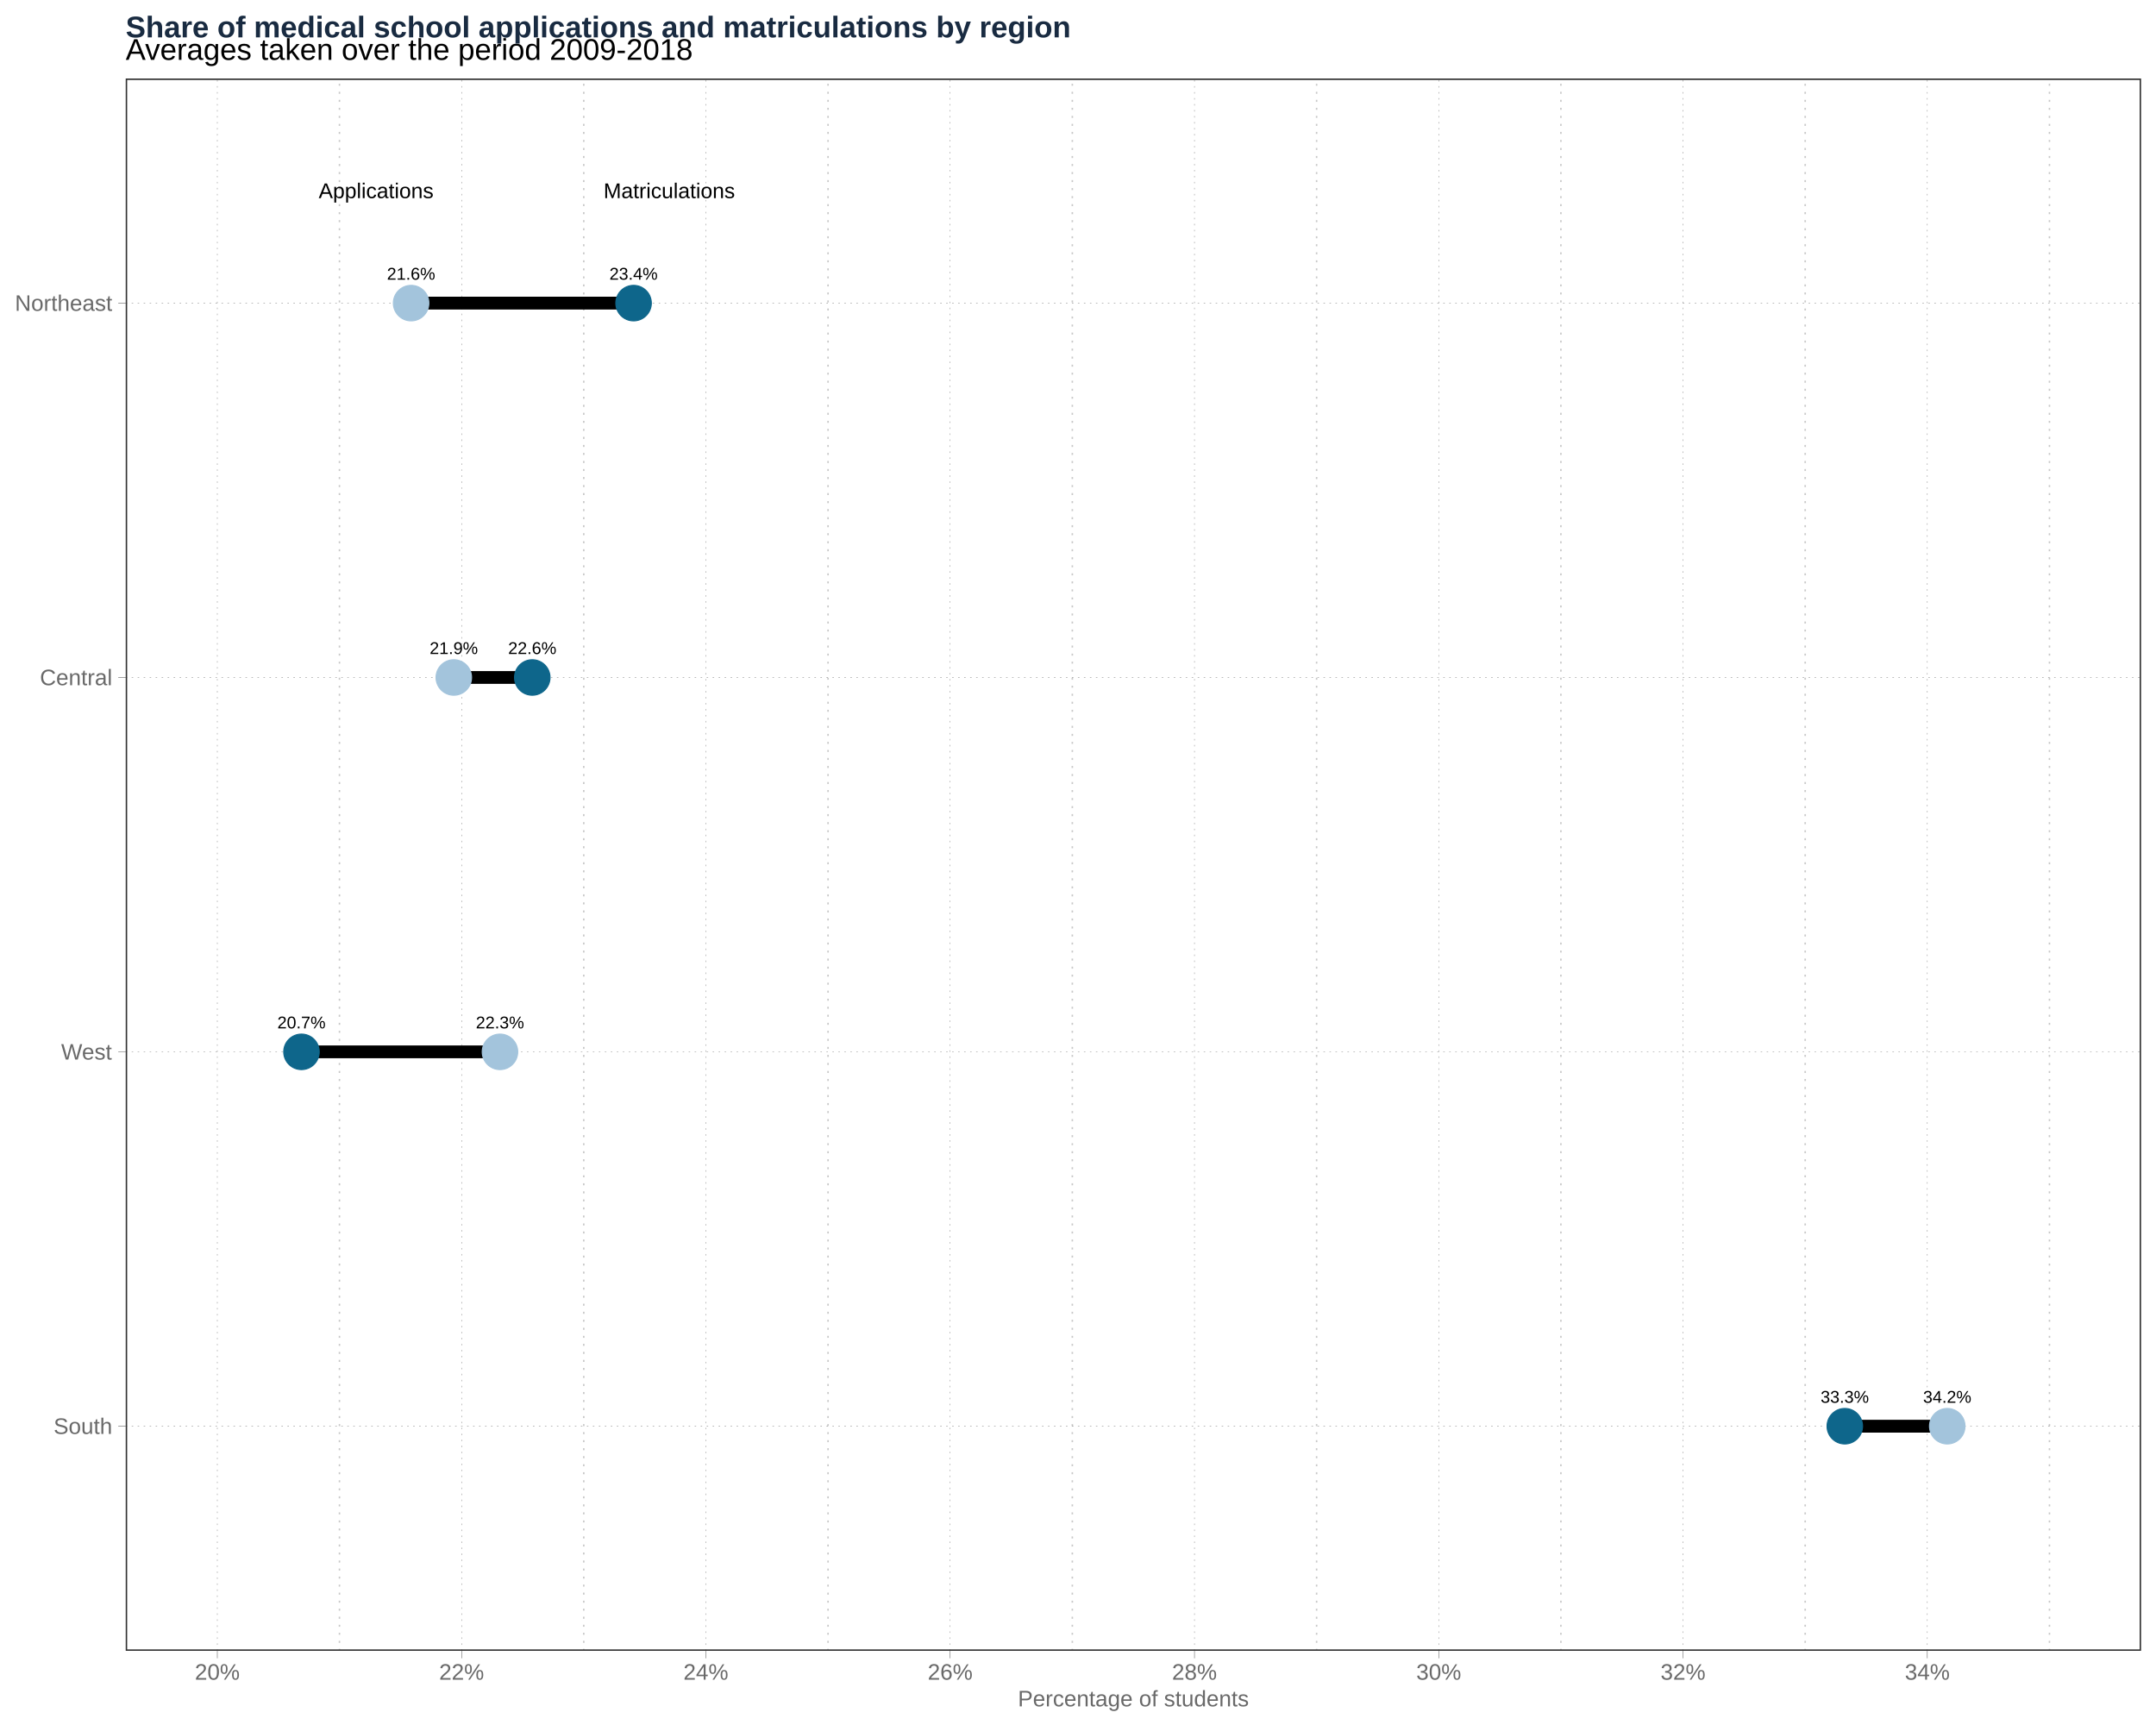
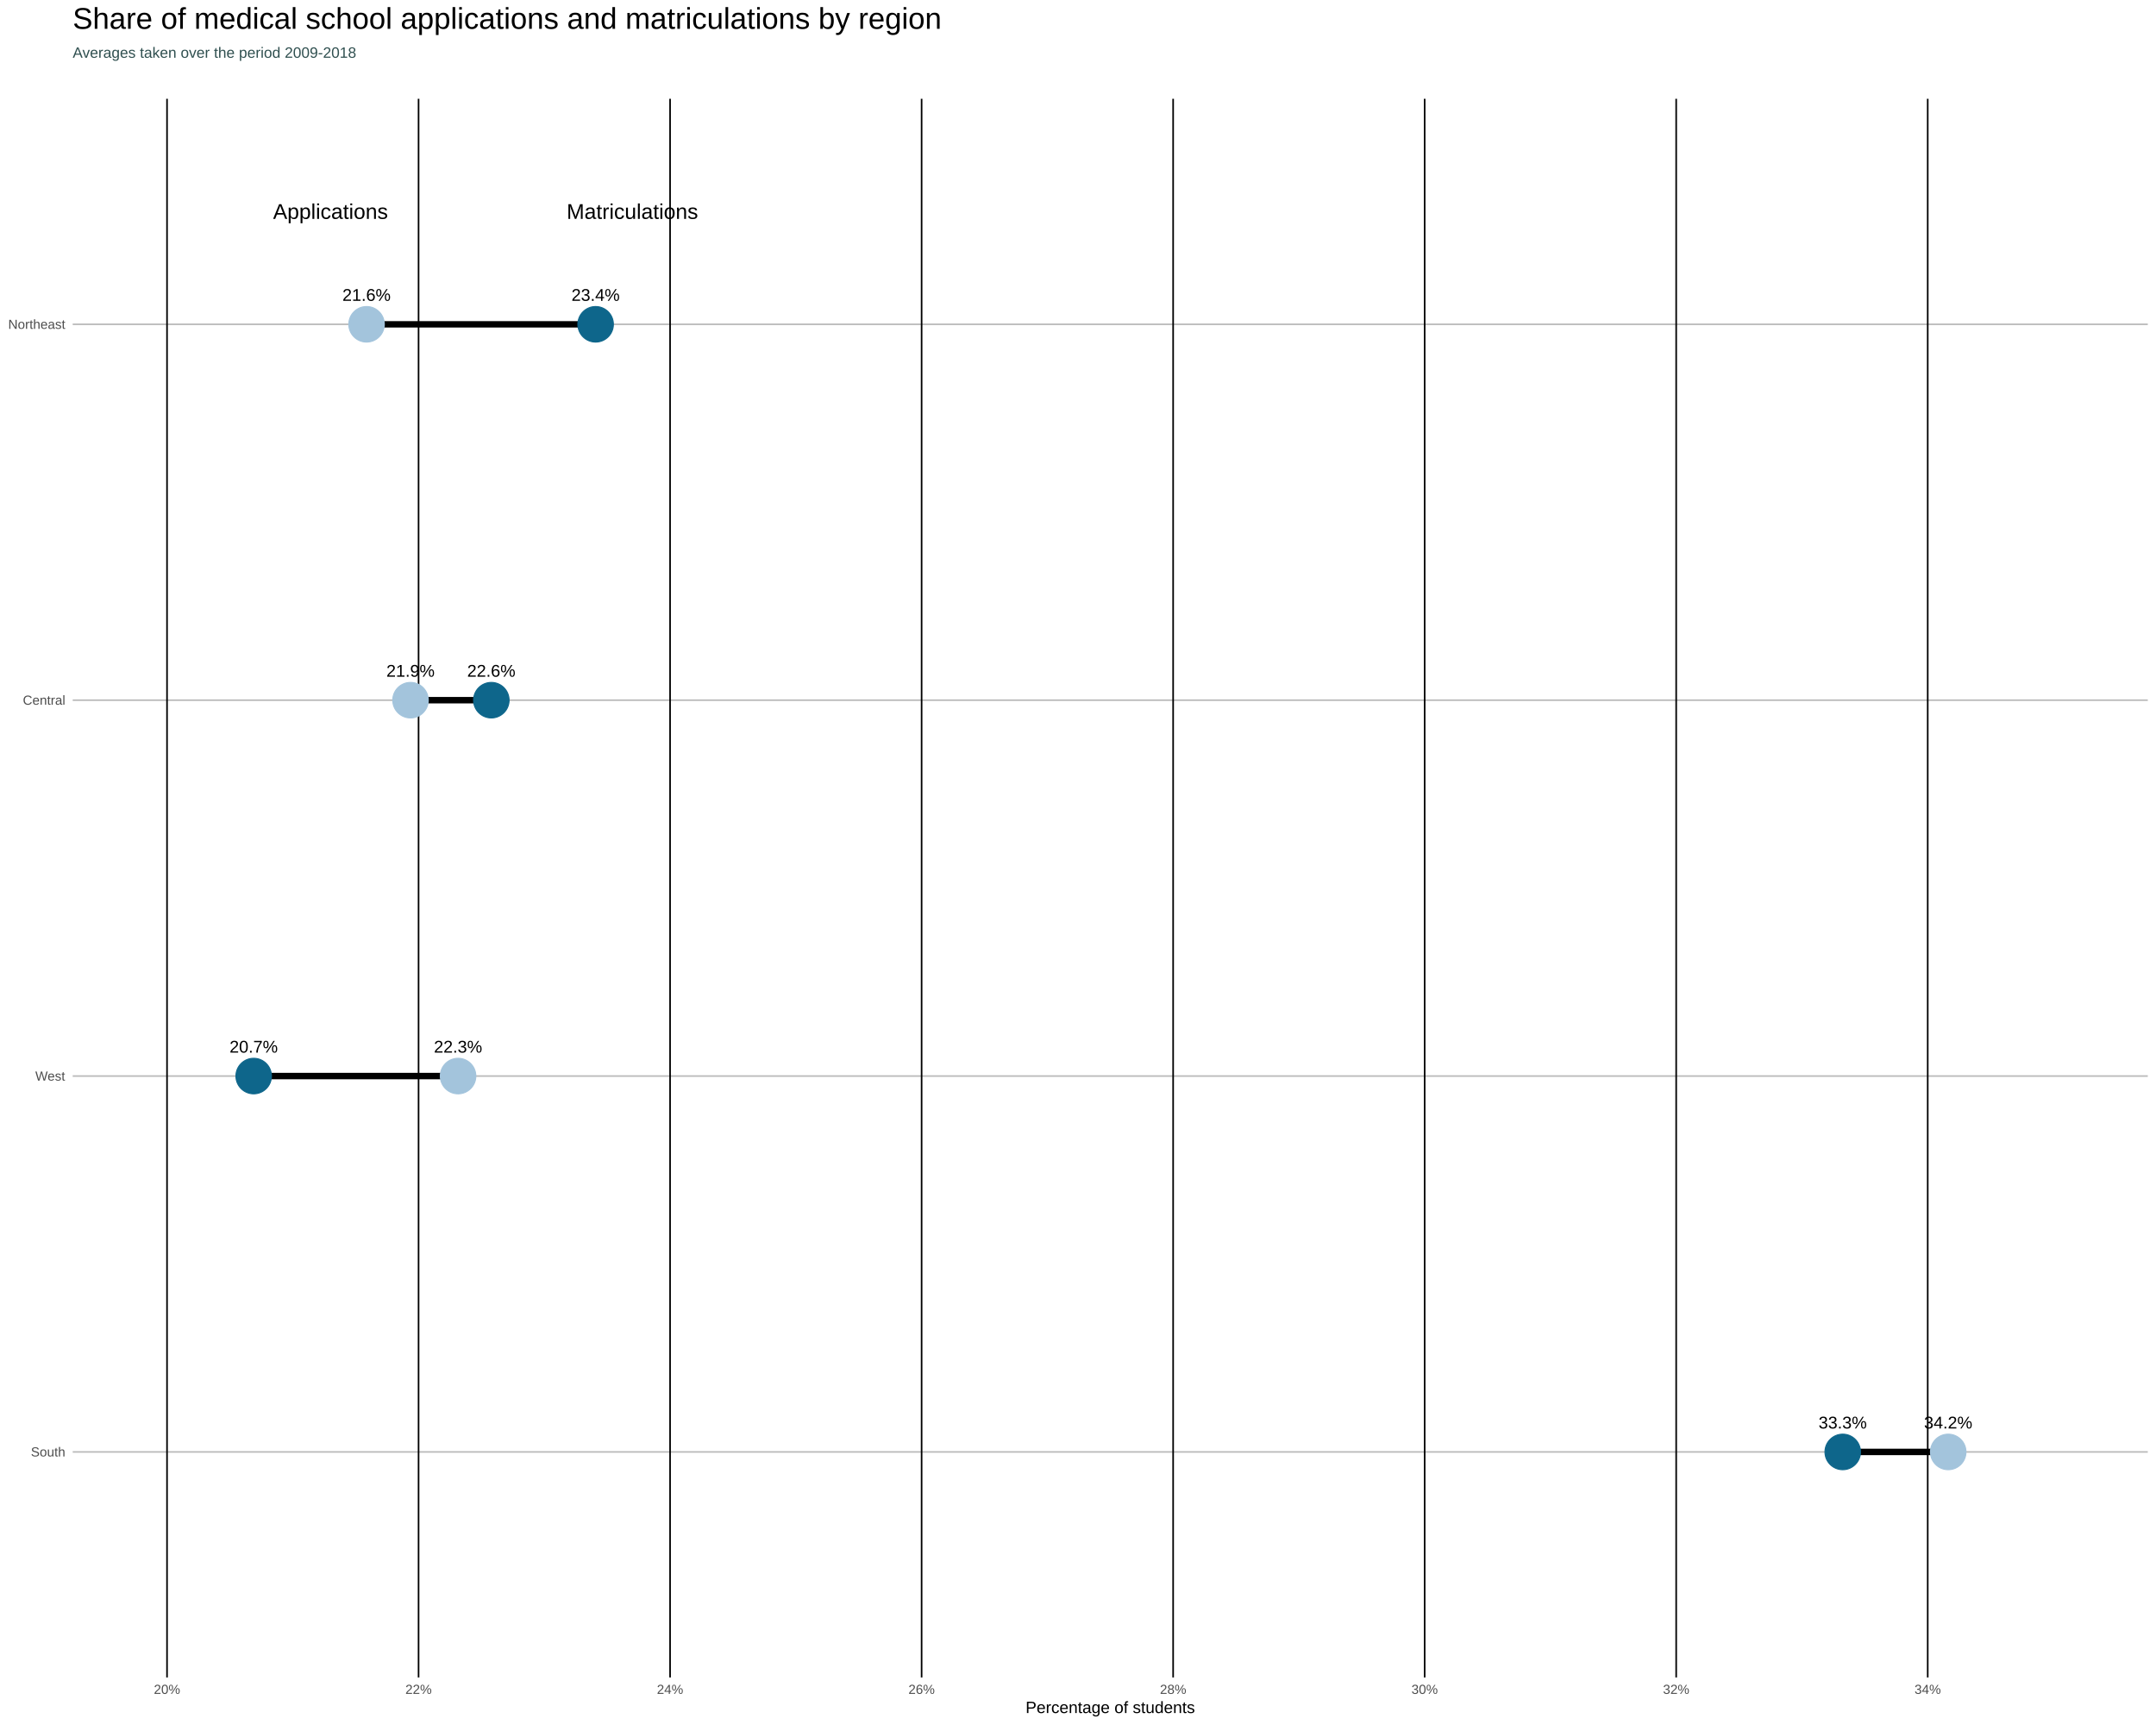
<svg xmlns="http://www.w3.org/2000/svg" viewBox="0 0 1440.00 1152.00">
  <defs>
    <style type="text/css">
    line, polyline, path, rect, circle {
      fill: none;
      stroke: #000000;
      stroke-linecap: round;
      stroke-linejoin: round;
      stroke-miterlimit: 10.00;
    }
  </style>
  </defs>
  <rect width="100%" height="100%" style="stroke: none; fill: #FFFFFF;" />
-   <rect x="0.00" y="0.00" width="1440.00" height="1152.00" style="stroke-width: 1.94; stroke: #FFFFFF; fill: #FFFFFF;" />
  <defs>
-     <clipPath id="cpODMuOTYwOHwxNDMwLjA0fDExMDIuNDd8NTIuNDI1Mw==">
-       <rect x="83.96" y="52.43" width="1346.08" height="1050.04" />
+     <clipPath id="cpNDguNTYyOXwxNDM0LjUyfDExMjAuMjV8NjUuOTY4OA==">
+       <rect x="48.56" y="65.97" width="1385.96" height="1054.28" />
    </clipPath>
  </defs>
-   <rect x="83.96" y="52.43" width="1346.08" height="1050.04" style="stroke-width: 1.94; stroke: none; fill: #FFFFFF;" clip-path="url(#cpODMuOTYwOHwxNDMwLjA0fDExMDIuNDd8NTIuNDI1Mw==)" />
-   <polyline points="226.73,1102.47 226.73,52.43 " style="stroke-width: 1.00; stroke: #C8C8C8; stroke-dasharray: 1.34,4.02; stroke-linecap: butt;" clip-path="url(#cpODMuOTYwOHwxNDMwLjA0fDExMDIuNDd8NTIuNDI1Mw==)" />
-   <polyline points="389.89,1102.47 389.89,52.43 " style="stroke-width: 1.00; stroke: #C8C8C8; stroke-dasharray: 1.34,4.02; stroke-linecap: butt;" clip-path="url(#cpODMuOTYwOHwxNDMwLjA0fDExMDIuNDd8NTIuNDI1Mw==)" />
-   <polyline points="553.05,1102.47 553.05,52.43 " style="stroke-width: 1.00; stroke: #C8C8C8; stroke-dasharray: 1.34,4.02; stroke-linecap: butt;" clip-path="url(#cpODMuOTYwOHwxNDMwLjA0fDExMDIuNDd8NTIuNDI1Mw==)" />
-   <polyline points="716.21,1102.47 716.21,52.43 " style="stroke-width: 1.00; stroke: #C8C8C8; stroke-dasharray: 1.34,4.02; stroke-linecap: butt;" clip-path="url(#cpODMuOTYwOHwxNDMwLjA0fDExMDIuNDd8NTIuNDI1Mw==)" />
-   <polyline points="879.37,1102.47 879.37,52.43 " style="stroke-width: 1.00; stroke: #C8C8C8; stroke-dasharray: 1.34,4.02; stroke-linecap: butt;" clip-path="url(#cpODMuOTYwOHwxNDMwLjA0fDExMDIuNDd8NTIuNDI1Mw==)" />
-   <polyline points="1042.53,1102.47 1042.53,52.43 " style="stroke-width: 1.00; stroke: #C8C8C8; stroke-dasharray: 1.34,4.02; stroke-linecap: butt;" clip-path="url(#cpODMuOTYwOHwxNDMwLjA0fDExMDIuNDd8NTIuNDI1Mw==)" />
-   <polyline points="1205.69,1102.47 1205.69,52.43 " style="stroke-width: 1.00; stroke: #C8C8C8; stroke-dasharray: 1.34,4.02; stroke-linecap: butt;" clip-path="url(#cpODMuOTYwOHwxNDMwLjA0fDExMDIuNDd8NTIuNDI1Mw==)" />
-   <polyline points="1368.85,1102.47 1368.85,52.43 " style="stroke-width: 1.00; stroke: #C8C8C8; stroke-dasharray: 1.34,4.02; stroke-linecap: butt;" clip-path="url(#cpODMuOTYwOHwxNDMwLjA0fDExMDIuNDd8NTIuNDI1Mw==)" />
-   <polyline points="83.96,952.46 1430.04,952.46 " style="stroke-width: 0.25; stroke: #696969; stroke-dasharray: 1.00,3.00; stroke-linecap: butt;" clip-path="url(#cpODMuOTYwOHwxNDMwLjA0fDExMDIuNDd8NTIuNDI1Mw==)" />
-   <polyline points="83.96,702.45 1430.04,702.45 " style="stroke-width: 0.25; stroke: #696969; stroke-dasharray: 1.00,3.00; stroke-linecap: butt;" clip-path="url(#cpODMuOTYwOHwxNDMwLjA0fDExMDIuNDd8NTIuNDI1Mw==)" />
-   <polyline points="83.96,452.44 1430.04,452.44 " style="stroke-width: 0.25; stroke: #696969; stroke-dasharray: 1.00,3.00; stroke-linecap: butt;" clip-path="url(#cpODMuOTYwOHwxNDMwLjA0fDExMDIuNDd8NTIuNDI1Mw==)" />
-   <polyline points="83.96,202.43 1430.04,202.43 " style="stroke-width: 0.25; stroke: #696969; stroke-dasharray: 1.00,3.00; stroke-linecap: butt;" clip-path="url(#cpODMuOTYwOHwxNDMwLjA0fDExMDIuNDd8NTIuNDI1Mw==)" />
-   <polyline points="145.15,1102.47 145.15,52.43 " style="stroke-width: 0.25; stroke: #696969; stroke-dasharray: 1.00,3.00; stroke-linecap: butt;" clip-path="url(#cpODMuOTYwOHwxNDMwLjA0fDExMDIuNDd8NTIuNDI1Mw==)" />
-   <polyline points="308.31,1102.47 308.31,52.43 " style="stroke-width: 0.25; stroke: #696969; stroke-dasharray: 1.00,3.00; stroke-linecap: butt;" clip-path="url(#cpODMuOTYwOHwxNDMwLjA0fDExMDIuNDd8NTIuNDI1Mw==)" />
-   <polyline points="471.47,1102.47 471.47,52.43 " style="stroke-width: 0.25; stroke: #696969; stroke-dasharray: 1.00,3.00; stroke-linecap: butt;" clip-path="url(#cpODMuOTYwOHwxNDMwLjA0fDExMDIuNDd8NTIuNDI1Mw==)" />
-   <polyline points="634.63,1102.47 634.63,52.43 " style="stroke-width: 0.25; stroke: #696969; stroke-dasharray: 1.00,3.00; stroke-linecap: butt;" clip-path="url(#cpODMuOTYwOHwxNDMwLjA0fDExMDIuNDd8NTIuNDI1Mw==)" />
-   <polyline points="797.79,1102.47 797.79,52.43 " style="stroke-width: 0.25; stroke: #696969; stroke-dasharray: 1.00,3.00; stroke-linecap: butt;" clip-path="url(#cpODMuOTYwOHwxNDMwLjA0fDExMDIuNDd8NTIuNDI1Mw==)" />
-   <polyline points="960.95,1102.47 960.95,52.43 " style="stroke-width: 0.25; stroke: #696969; stroke-dasharray: 1.00,3.00; stroke-linecap: butt;" clip-path="url(#cpODMuOTYwOHwxNDMwLjA0fDExMDIuNDd8NTIuNDI1Mw==)" />
-   <polyline points="1124.11,1102.47 1124.11,52.43 " style="stroke-width: 0.25; stroke: #696969; stroke-dasharray: 1.00,3.00; stroke-linecap: butt;" clip-path="url(#cpODMuOTYwOHwxNDMwLjA0fDExMDIuNDd8NTIuNDI1Mw==)" />
-   <polyline points="1287.27,1102.47 1287.27,52.43 " style="stroke-width: 0.25; stroke: #696969; stroke-dasharray: 1.00,3.00; stroke-linecap: butt;" clip-path="url(#cpODMuOTYwOHwxNDMwLjA0fDExMDIuNDd8NTIuNDI1Mw==)" />
-   <line x1="1300.58" y1="952.46" x2="1232.15" y2="952.46" style="stroke-width: 8.54; stroke-linecap: butt;" clip-path="url(#cpODMuOTYwOHwxNDMwLjA0fDExMDIuNDd8NTIuNDI1Mw==)" />
-   <line x1="333.94" y1="702.45" x2="201.36" y2="702.45" style="stroke-width: 8.54; stroke-linecap: butt;" clip-path="url(#cpODMuOTYwOHwxNDMwLjA0fDExMDIuNDd8NTIuNDI1Mw==)" />
-   <line x1="303.10" y1="452.44" x2="355.51" y2="452.44" style="stroke-width: 8.54; stroke-linecap: butt;" clip-path="url(#cpODMuOTYwOHwxNDMwLjA0fDExMDIuNDd8NTIuNDI1Mw==)" />
-   <line x1="274.58" y1="202.43" x2="423.17" y2="202.43" style="stroke-width: 8.54; stroke-linecap: butt;" clip-path="url(#cpODMuOTYwOHwxNDMwLjA0fDExMDIuNDd8NTIuNDI1Mw==)" />
-   <line x1="1300.58" y1="952.46" x2="1232.15" y2="952.46" style="stroke-width: 1.07; stroke-linecap: butt;" clip-path="url(#cpODMuOTYwOHwxNDMwLjA0fDExMDIuNDd8NTIuNDI1Mw==)" />
-   <circle cx="1300.58" cy="952.46" r="8.89pt" style="stroke-width: 0.71; stroke: #A3C4DC; fill: #A3C4DC;" clip-path="url(#cpODMuOTYwOHwxNDMwLjA0fDExMDIuNDd8NTIuNDI1Mw==)" />
-   <circle cx="1232.15" cy="952.46" r="8.89pt" style="stroke-width: 0.71; stroke: #0E668B; fill: #0E668B;" clip-path="url(#cpODMuOTYwOHwxNDMwLjA0fDExMDIuNDd8NTIuNDI1Mw==)" />
-   <line x1="333.94" y1="702.45" x2="201.36" y2="702.45" style="stroke-width: 1.07; stroke-linecap: butt;" clip-path="url(#cpODMuOTYwOHwxNDMwLjA0fDExMDIuNDd8NTIuNDI1Mw==)" />
-   <circle cx="333.94" cy="702.45" r="8.89pt" style="stroke-width: 0.71; stroke: #A3C4DC; fill: #A3C4DC;" clip-path="url(#cpODMuOTYwOHwxNDMwLjA0fDExMDIuNDd8NTIuNDI1Mw==)" />
-   <circle cx="201.36" cy="702.45" r="8.89pt" style="stroke-width: 0.71; stroke: #0E668B; fill: #0E668B;" clip-path="url(#cpODMuOTYwOHwxNDMwLjA0fDExMDIuNDd8NTIuNDI1Mw==)" />
-   <line x1="303.10" y1="452.44" x2="355.51" y2="452.44" style="stroke-width: 1.07; stroke-linecap: butt;" clip-path="url(#cpODMuOTYwOHwxNDMwLjA0fDExMDIuNDd8NTIuNDI1Mw==)" />
-   <circle cx="303.10" cy="452.44" r="8.89pt" style="stroke-width: 0.71; stroke: #A3C4DC; fill: #A3C4DC;" clip-path="url(#cpODMuOTYwOHwxNDMwLjA0fDExMDIuNDd8NTIuNDI1Mw==)" />
-   <circle cx="355.51" cy="452.44" r="8.89pt" style="stroke-width: 0.71; stroke: #0E668B; fill: #0E668B;" clip-path="url(#cpODMuOTYwOHwxNDMwLjA0fDExMDIuNDd8NTIuNDI1Mw==)" />
-   <line x1="274.58" y1="202.43" x2="423.17" y2="202.43" style="stroke-width: 1.07; stroke-linecap: butt;" clip-path="url(#cpODMuOTYwOHwxNDMwLjA0fDExMDIuNDd8NTIuNDI1Mw==)" />
-   <circle cx="274.58" cy="202.43" r="8.89pt" style="stroke-width: 0.71; stroke: #A3C4DC; fill: #A3C4DC;" clip-path="url(#cpODMuOTYwOHwxNDMwLjA0fDExMDIuNDd8NTIuNDI1Mw==)" />
-   <circle cx="423.17" cy="202.43" r="8.89pt" style="stroke-width: 0.71; stroke: #0E668B; fill: #0E668B;" clip-path="url(#cpODMuOTYwOHwxNDMwLjA0fDExMDIuNDd8NTIuNDI1Mw==)" />
-   <g clip-path="url(#cpODMuOTYwOHwxNDMwLjA0fDExMDIuNDd8NTIuNDI1Mw==)">
-     <text x="1284.44" y="936.80" style="font-size: 11.38px; font-family: Arimo;" textLength="32.27px" lengthAdjust="spacingAndGlyphs">34.2%</text>
+   <polyline points="48.56,969.64 1434.52,969.64 " style="stroke-width: 1.07; stroke: #BBBBBB; stroke-linecap: butt;" clip-path="url(#cpNDguNTYyOXwxNDM0LjUyfDExMjAuMjV8NjUuOTY4OA==)" />
+   <polyline points="48.56,718.62 1434.52,718.62 " style="stroke-width: 1.07; stroke: #BBBBBB; stroke-linecap: butt;" clip-path="url(#cpNDguNTYyOXwxNDM0LjUyfDExMjAuMjV8NjUuOTY4OA==)" />
+   <polyline points="48.56,467.60 1434.52,467.60 " style="stroke-width: 1.07; stroke: #BBBBBB; stroke-linecap: butt;" clip-path="url(#cpNDguNTYyOXwxNDM0LjUyfDExMjAuMjV8NjUuOTY4OA==)" />
+   <polyline points="48.56,216.58 1434.52,216.58 " style="stroke-width: 1.07; stroke: #BBBBBB; stroke-linecap: butt;" clip-path="url(#cpNDguNTYyOXwxNDM0LjUyfDExMjAuMjV8NjUuOTY4OA==)" />
+   <polyline points="111.56,1120.25 111.56,65.97 " style="stroke-width: 1.07; stroke-linecap: butt;" clip-path="url(#cpNDguNTYyOXwxNDM0LjUyfDExMjAuMjV8NjUuOTY4OA==)" />
+   <polyline points="279.56,1120.25 279.56,65.97 " style="stroke-width: 1.07; stroke-linecap: butt;" clip-path="url(#cpNDguNTYyOXwxNDM0LjUyfDExMjAuMjV8NjUuOTY4OA==)" />
+   <polyline points="447.55,1120.25 447.55,65.97 " style="stroke-width: 1.07; stroke-linecap: butt;" clip-path="url(#cpNDguNTYyOXwxNDM0LjUyfDExMjAuMjV8NjUuOTY4OA==)" />
+   <polyline points="615.55,1120.25 615.55,65.97 " style="stroke-width: 1.07; stroke-linecap: butt;" clip-path="url(#cpNDguNTYyOXwxNDM0LjUyfDExMjAuMjV8NjUuOTY4OA==)" />
+   <polyline points="783.54,1120.25 783.54,65.97 " style="stroke-width: 1.07; stroke-linecap: butt;" clip-path="url(#cpNDguNTYyOXwxNDM0LjUyfDExMjAuMjV8NjUuOTY4OA==)" />
+   <polyline points="951.54,1120.25 951.54,65.97 " style="stroke-width: 1.07; stroke-linecap: butt;" clip-path="url(#cpNDguNTYyOXwxNDM0LjUyfDExMjAuMjV8NjUuOTY4OA==)" />
+   <polyline points="1119.53,1120.25 1119.53,65.97 " style="stroke-width: 1.07; stroke-linecap: butt;" clip-path="url(#cpNDguNTYyOXwxNDM0LjUyfDExMjAuMjV8NjUuOTY4OA==)" />
+   <polyline points="1287.53,1120.25 1287.53,65.97 " style="stroke-width: 1.07; stroke-linecap: butt;" clip-path="url(#cpNDguNTYyOXwxNDM0LjUyfDExMjAuMjV8NjUuOTY4OA==)" />
+   <line x1="1301.22" y1="969.64" x2="1230.77" y2="969.64" style="stroke-width: 4.27; stroke-linecap: butt;" clip-path="url(#cpNDguNTYyOXwxNDM0LjUyfDExMjAuMjV8NjUuOTY4OA==)" />
+   <line x1="305.95" y1="718.62" x2="169.44" y2="718.62" style="stroke-width: 4.27; stroke-linecap: butt;" clip-path="url(#cpNDguNTYyOXwxNDM0LjUyfDExMjAuMjV8NjUuOTY4OA==)" />
+   <line x1="274.19" y1="467.60" x2="328.16" y2="467.60" style="stroke-width: 4.27; stroke-linecap: butt;" clip-path="url(#cpNDguNTYyOXwxNDM0LjUyfDExMjAuMjV8NjUuOTY4OA==)" />
+   <line x1="244.83" y1="216.58" x2="397.82" y2="216.58" style="stroke-width: 4.27; stroke-linecap: butt;" clip-path="url(#cpNDguNTYyOXwxNDM0LjUyfDExMjAuMjV8NjUuOTY4OA==)" />
+   <line x1="1301.22" y1="969.64" x2="1230.77" y2="969.64" style="stroke-width: 1.07; stroke-linecap: butt;" clip-path="url(#cpNDguNTYyOXwxNDM0LjUyfDExMjAuMjV8NjUuOTY4OA==)" />
+   <circle cx="1301.22" cy="969.64" r="8.89pt" style="stroke-width: 0.71; stroke: #A3C4DC; fill: #A3C4DC;" clip-path="url(#cpNDguNTYyOXwxNDM0LjUyfDExMjAuMjV8NjUuOTY4OA==)" />
+   <circle cx="1230.77" cy="969.64" r="8.89pt" style="stroke-width: 0.71; stroke: #0E668B; fill: #0E668B;" clip-path="url(#cpNDguNTYyOXwxNDM0LjUyfDExMjAuMjV8NjUuOTY4OA==)" />
+   <line x1="305.95" y1="718.62" x2="169.44" y2="718.62" style="stroke-width: 1.07; stroke-linecap: butt;" clip-path="url(#cpNDguNTYyOXwxNDM0LjUyfDExMjAuMjV8NjUuOTY4OA==)" />
+   <circle cx="305.95" cy="718.62" r="8.89pt" style="stroke-width: 0.71; stroke: #A3C4DC; fill: #A3C4DC;" clip-path="url(#cpNDguNTYyOXwxNDM0LjUyfDExMjAuMjV8NjUuOTY4OA==)" />
+   <circle cx="169.44" cy="718.62" r="8.89pt" style="stroke-width: 0.71; stroke: #0E668B; fill: #0E668B;" clip-path="url(#cpNDguNTYyOXwxNDM0LjUyfDExMjAuMjV8NjUuOTY4OA==)" />
+   <line x1="274.19" y1="467.60" x2="328.16" y2="467.60" style="stroke-width: 1.07; stroke-linecap: butt;" clip-path="url(#cpNDguNTYyOXwxNDM0LjUyfDExMjAuMjV8NjUuOTY4OA==)" />
+   <circle cx="274.19" cy="467.60" r="8.89pt" style="stroke-width: 0.71; stroke: #A3C4DC; fill: #A3C4DC;" clip-path="url(#cpNDguNTYyOXwxNDM0LjUyfDExMjAuMjV8NjUuOTY4OA==)" />
+   <circle cx="328.16" cy="467.60" r="8.89pt" style="stroke-width: 0.71; stroke: #0E668B; fill: #0E668B;" clip-path="url(#cpNDguNTYyOXwxNDM0LjUyfDExMjAuMjV8NjUuOTY4OA==)" />
+   <line x1="244.83" y1="216.58" x2="397.82" y2="216.58" style="stroke-width: 1.07; stroke-linecap: butt;" clip-path="url(#cpNDguNTYyOXwxNDM0LjUyfDExMjAuMjV8NjUuOTY4OA==)" />
+   <circle cx="244.83" cy="216.58" r="8.89pt" style="stroke-width: 0.71; stroke: #A3C4DC; fill: #A3C4DC;" clip-path="url(#cpNDguNTYyOXwxNDM0LjUyfDExMjAuMjV8NjUuOTY4OA==)" />
+   <circle cx="397.82" cy="216.58" r="8.89pt" style="stroke-width: 0.71; stroke: #0E668B; fill: #0E668B;" clip-path="url(#cpNDguNTYyOXwxNDM0LjUyfDExMjAuMjV8NjUuOTY4OA==)" />
+   <g clip-path="url(#cpNDguNTYyOXwxNDM0LjUyfDExMjAuMjV8NjUuOTY4OA==)">
+     <text x="1285.09" y="953.98" style="font-size: 11.38px; font-family: Arimo;" textLength="32.27px" lengthAdjust="spacingAndGlyphs">34.2%</text>
  </g>
-   <g clip-path="url(#cpODMuOTYwOHwxNDMwLjA0fDExMDIuNDd8NTIuNDI1Mw==)">
-     <text x="317.81" y="686.79" style="font-size: 11.38px; font-family: Arimo;" textLength="32.27px" lengthAdjust="spacingAndGlyphs">22.3%</text>
+   <g clip-path="url(#cpNDguNTYyOXwxNDM0LjUyfDExMjAuMjV8NjUuOTY4OA==)">
+     <text x="289.81" y="702.96" style="font-size: 11.38px; font-family: Arimo;" textLength="32.27px" lengthAdjust="spacingAndGlyphs">22.3%</text>
  </g>
-   <g clip-path="url(#cpODMuOTYwOHwxNDMwLjA0fDExMDIuNDd8NTIuNDI1Mw==)">
-     <text x="286.96" y="436.78" style="font-size: 11.38px; font-family: Arimo;" textLength="32.27px" lengthAdjust="spacingAndGlyphs">21.9%</text>
+   <g clip-path="url(#cpNDguNTYyOXwxNDM0LjUyfDExMjAuMjV8NjUuOTY4OA==)">
+     <text x="258.06" y="451.94" style="font-size: 11.38px; font-family: Arimo;" textLength="32.27px" lengthAdjust="spacingAndGlyphs">21.9%</text>
  </g>
-   <g clip-path="url(#cpODMuOTYwOHwxNDMwLjA0fDExMDIuNDd8NTIuNDI1Mw==)">
-     <text x="258.44" y="186.77" style="font-size: 11.38px; font-family: Arimo;" textLength="32.27px" lengthAdjust="spacingAndGlyphs">21.6%</text>
+   <g clip-path="url(#cpNDguNTYyOXwxNDM0LjUyfDExMjAuMjV8NjUuOTY4OA==)">
+     <text x="228.69" y="200.92" style="font-size: 11.38px; font-family: Arimo;" textLength="32.27px" lengthAdjust="spacingAndGlyphs">21.6%</text>
  </g>
-   <g clip-path="url(#cpODMuOTYwOHwxNDMwLjA0fDExMDIuNDd8NTIuNDI1Mw==)">
-     <text x="1216.01" y="936.80" style="font-size: 11.38px; font-family: Arimo;" textLength="32.27px" lengthAdjust="spacingAndGlyphs">33.3%</text>
+   <g clip-path="url(#cpNDguNTYyOXwxNDM0LjUyfDExMjAuMjV8NjUuOTY4OA==)">
+     <text x="1214.63" y="953.98" style="font-size: 11.38px; font-family: Arimo;" textLength="32.27px" lengthAdjust="spacingAndGlyphs">33.3%</text>
  </g>
-   <g clip-path="url(#cpODMuOTYwOHwxNDMwLjA0fDExMDIuNDd8NTIuNDI1Mw==)">
-     <text x="185.23" y="686.79" style="font-size: 11.38px; font-family: Arimo;" textLength="32.27px" lengthAdjust="spacingAndGlyphs">20.7%</text>
+   <g clip-path="url(#cpNDguNTYyOXwxNDM0LjUyfDExMjAuMjV8NjUuOTY4OA==)">
+     <text x="153.31" y="702.96" style="font-size: 11.38px; font-family: Arimo;" textLength="32.27px" lengthAdjust="spacingAndGlyphs">20.7%</text>
  </g>
-   <g clip-path="url(#cpODMuOTYwOHwxNDMwLjA0fDExMDIuNDd8NTIuNDI1Mw==)">
-     <text x="339.38" y="436.78" style="font-size: 11.38px; font-family: Arimo;" textLength="32.27px" lengthAdjust="spacingAndGlyphs">22.6%</text>
+   <g clip-path="url(#cpNDguNTYyOXwxNDM0LjUyfDExMjAuMjV8NjUuOTY4OA==)">
+     <text x="312.02" y="451.94" style="font-size: 11.38px; font-family: Arimo;" textLength="32.27px" lengthAdjust="spacingAndGlyphs">22.6%</text>
  </g>
-   <g clip-path="url(#cpODMuOTYwOHwxNDMwLjA0fDExMDIuNDd8NTIuNDI1Mw==)">
-     <text x="407.03" y="186.77" style="font-size: 11.38px; font-family: Arimo;" textLength="32.27px" lengthAdjust="spacingAndGlyphs">23.4%</text>
+   <g clip-path="url(#cpNDguNTYyOXwxNDM0LjUyfDExMjAuMjV8NjUuOTY4OA==)">
+     <text x="381.68" y="200.92" style="font-size: 11.38px; font-family: Arimo;" textLength="32.27px" lengthAdjust="spacingAndGlyphs">23.4%</text>
  </g>
-   <g clip-path="url(#cpODMuOTYwOHwxNDMwLjA0fDExMDIuNDd8NTIuNDI1Mw==)">
-     <text x="212.85" y="132.32" style="font-size: 14.23px; font-family: Arimo;" textLength="76.71px" lengthAdjust="spacingAndGlyphs">Applications</text>
+   <g clip-path="url(#cpNDguNTYyOXwxNDM0LjUyfDExMjAuMjV8NjUuOTY4OA==)">
+     <text x="182.40" y="146.17" style="font-size: 14.23px; font-family: Arimo;" textLength="76.71px" lengthAdjust="spacingAndGlyphs">Applications</text>
  </g>
-   <g clip-path="url(#cpODMuOTYwOHwxNDMwLjA0fDExMDIuNDd8NTIuNDI1Mw==)">
-     <text x="403.11" y="132.32" style="font-size: 14.23px; font-family: Arimo;" textLength="87.76px" lengthAdjust="spacingAndGlyphs">Matriculations</text>
+   <g clip-path="url(#cpNDguNTYyOXwxNDM0LjUyfDExMjAuMjV8NjUuOTY4OA==)">
+     <text x="378.47" y="146.17" style="font-size: 14.23px; font-family: Arimo;" textLength="87.76px" lengthAdjust="spacingAndGlyphs">Matriculations</text>
  </g>
-   <rect x="83.96" y="52.43" width="1346.08" height="1050.04" style="stroke-width: 1.94; stroke: #333333;" clip-path="url(#cpODMuOTYwOHwxNDMwLjA0fDExMDIuNDd8NTIuNDI1Mw==)" />
  <defs>
    <clipPath id="cpMHwxNDQwfDExNTJ8MA==">
      <rect x="0.00" y="0.00" width="1440.00" height="1152.00" />
    </clipPath>
  </defs>
  <g clip-path="url(#cpMHwxNDQwfDExNTJ8MA==)">
-     <text x="35.80" y="957.62" style="font-size: 15.00px; fill: #696969; font-family: Arimo;" textLength="39.20px" lengthAdjust="spacingAndGlyphs">South</text>
+     <text x="20.63" y="972.66" style="font-size: 8.80px; fill: #4D4D4D; font-family: Arimo;" textLength="23.00px" lengthAdjust="spacingAndGlyphs">South</text>
  </g>
  <g clip-path="url(#cpMHwxNDQwfDExNTJ8MA==)">
-     <text x="40.83" y="707.61" style="font-size: 15.00px; fill: #696969; font-family: Arimo;" textLength="34.17px" lengthAdjust="spacingAndGlyphs">West</text>
+     <text x="23.59" y="721.64" style="font-size: 8.80px; fill: #4D4D4D; font-family: Arimo;" textLength="20.04px" lengthAdjust="spacingAndGlyphs">West</text>
  </g>
  <g clip-path="url(#cpMHwxNDQwfDExNTJ8MA==)">
-     <text x="26.64" y="457.60" style="font-size: 15.00px; fill: #696969; font-family: Arimo;" textLength="48.35px" lengthAdjust="spacingAndGlyphs">Central</text>
+     <text x="15.26" y="470.63" style="font-size: 8.80px; fill: #4D4D4D; font-family: Arimo;" textLength="28.37px" lengthAdjust="spacingAndGlyphs">Central</text>
  </g>
  <g clip-path="url(#cpMHwxNDQwfDExNTJ8MA==)">
-     <text x="9.96" y="207.59" style="font-size: 15.00px; fill: #696969; font-family: Arimo;" textLength="65.03px" lengthAdjust="spacingAndGlyphs">Northeast</text>
-   </g>
-   <polyline points="78.98,952.46 83.96,952.46 " style="stroke-width: 0.25; stroke: #333333; stroke-linecap: butt;" clip-path="url(#cpMHwxNDQwfDExNTJ8MA==)" />
-   <polyline points="78.98,702.45 83.96,702.45 " style="stroke-width: 0.25; stroke: #333333; stroke-linecap: butt;" clip-path="url(#cpMHwxNDQwfDExNTJ8MA==)" />
-   <polyline points="78.98,452.44 83.96,452.44 " style="stroke-width: 0.25; stroke: #333333; stroke-linecap: butt;" clip-path="url(#cpMHwxNDQwfDExNTJ8MA==)" />
-   <polyline points="78.98,202.43 83.96,202.43 " style="stroke-width: 0.25; stroke: #333333; stroke-linecap: butt;" clip-path="url(#cpMHwxNDQwfDExNTJ8MA==)" />
-   <polyline points="145.15,1107.45 145.15,1102.47 " style="stroke-width: 0.25; stroke: #333333; stroke-linecap: butt;" clip-path="url(#cpMHwxNDQwfDExNTJ8MA==)" />
-   <polyline points="308.31,1107.45 308.31,1102.47 " style="stroke-width: 0.25; stroke: #333333; stroke-linecap: butt;" clip-path="url(#cpMHwxNDQwfDExNTJ8MA==)" />
-   <polyline points="471.47,1107.45 471.47,1102.47 " style="stroke-width: 0.25; stroke: #333333; stroke-linecap: butt;" clip-path="url(#cpMHwxNDQwfDExNTJ8MA==)" />
-   <polyline points="634.63,1107.45 634.63,1102.47 " style="stroke-width: 0.25; stroke: #333333; stroke-linecap: butt;" clip-path="url(#cpMHwxNDQwfDExNTJ8MA==)" />
-   <polyline points="797.79,1107.45 797.79,1102.47 " style="stroke-width: 0.25; stroke: #333333; stroke-linecap: butt;" clip-path="url(#cpMHwxNDQwfDExNTJ8MA==)" />
-   <polyline points="960.95,1107.45 960.95,1102.47 " style="stroke-width: 0.25; stroke: #333333; stroke-linecap: butt;" clip-path="url(#cpMHwxNDQwfDExNTJ8MA==)" />
-   <polyline points="1124.11,1107.45 1124.11,1102.47 " style="stroke-width: 0.25; stroke: #333333; stroke-linecap: butt;" clip-path="url(#cpMHwxNDQwfDExNTJ8MA==)" />
-   <polyline points="1287.27,1107.45 1287.27,1102.47 " style="stroke-width: 0.25; stroke: #333333; stroke-linecap: butt;" clip-path="url(#cpMHwxNDQwfDExNTJ8MA==)" />
-   <g clip-path="url(#cpMHwxNDQwfDExNTJ8MA==)">
-     <text x="130.14" y="1121.76" style="font-size: 15.00px; fill: #696969; font-family: Arimo;" textLength="30.02px" lengthAdjust="spacingAndGlyphs">20%</text>
+     <text x="5.48" y="219.61" style="font-size: 8.80px; fill: #4D4D4D; font-family: Arimo;" textLength="38.15px" lengthAdjust="spacingAndGlyphs">Northeast</text>
  </g>
  <g clip-path="url(#cpMHwxNDQwfDExNTJ8MA==)">
-     <text x="293.30" y="1121.76" style="font-size: 15.00px; fill: #696969; font-family: Arimo;" textLength="30.02px" lengthAdjust="spacingAndGlyphs">22%</text>
+     <text x="102.75" y="1131.23" style="font-size: 8.80px; fill: #4D4D4D; font-family: Arimo;" textLength="17.61px" lengthAdjust="spacingAndGlyphs">20%</text>
  </g>
  <g clip-path="url(#cpMHwxNDQwfDExNTJ8MA==)">
-     <text x="456.46" y="1121.76" style="font-size: 15.00px; fill: #696969; font-family: Arimo;" textLength="30.02px" lengthAdjust="spacingAndGlyphs">24%</text>
+     <text x="270.75" y="1131.23" style="font-size: 8.80px; fill: #4D4D4D; font-family: Arimo;" textLength="17.61px" lengthAdjust="spacingAndGlyphs">22%</text>
  </g>
  <g clip-path="url(#cpMHwxNDQwfDExNTJ8MA==)">
-     <text x="619.62" y="1121.76" style="font-size: 15.00px; fill: #696969; font-family: Arimo;" textLength="30.02px" lengthAdjust="spacingAndGlyphs">26%</text>
+     <text x="438.74" y="1131.23" style="font-size: 8.80px; fill: #4D4D4D; font-family: Arimo;" textLength="17.61px" lengthAdjust="spacingAndGlyphs">24%</text>
  </g>
  <g clip-path="url(#cpMHwxNDQwfDExNTJ8MA==)">
-     <text x="782.78" y="1121.76" style="font-size: 15.00px; fill: #696969; font-family: Arimo;" textLength="30.02px" lengthAdjust="spacingAndGlyphs">28%</text>
+     <text x="606.74" y="1131.23" style="font-size: 8.80px; fill: #4D4D4D; font-family: Arimo;" textLength="17.61px" lengthAdjust="spacingAndGlyphs">26%</text>
  </g>
  <g clip-path="url(#cpMHwxNDQwfDExNTJ8MA==)">
-     <text x="945.94" y="1121.76" style="font-size: 15.00px; fill: #696969; font-family: Arimo;" textLength="30.02px" lengthAdjust="spacingAndGlyphs">30%</text>
+     <text x="774.73" y="1131.23" style="font-size: 8.80px; fill: #4D4D4D; font-family: Arimo;" textLength="17.61px" lengthAdjust="spacingAndGlyphs">28%</text>
  </g>
  <g clip-path="url(#cpMHwxNDQwfDExNTJ8MA==)">
-     <text x="1109.10" y="1121.76" style="font-size: 15.00px; fill: #696969; font-family: Arimo;" textLength="30.02px" lengthAdjust="spacingAndGlyphs">32%</text>
+     <text x="942.73" y="1131.23" style="font-size: 8.80px; fill: #4D4D4D; font-family: Arimo;" textLength="17.61px" lengthAdjust="spacingAndGlyphs">30%</text>
  </g>
  <g clip-path="url(#cpMHwxNDQwfDExNTJ8MA==)">
-     <text x="1272.26" y="1121.76" style="font-size: 15.00px; fill: #696969; font-family: Arimo;" textLength="30.02px" lengthAdjust="spacingAndGlyphs">34%</text>
+     <text x="1110.72" y="1131.23" style="font-size: 8.80px; fill: #4D4D4D; font-family: Arimo;" textLength="17.61px" lengthAdjust="spacingAndGlyphs">32%</text>
  </g>
  <g clip-path="url(#cpMHwxNDQwfDExNTJ8MA==)">
-     <text x="679.86" y="1139.55" style="font-size: 15.00px; fill: #696969; font-family: Arimo;" textLength="154.27px" lengthAdjust="spacingAndGlyphs">Percentage of students</text>
+     <text x="1278.72" y="1131.23" style="font-size: 8.80px; fill: #4D4D4D; font-family: Arimo;" textLength="17.61px" lengthAdjust="spacingAndGlyphs">34%</text>
  </g>
  <g clip-path="url(#cpMHwxNDQwfDExNTJ8MA==)">
-     <text x="83.96" y="39.97" style="font-size: 20.00px; font-family: Arimo;" textLength="379.15px" lengthAdjust="spacingAndGlyphs">Averages taken over the period 2009-2018</text>
+     <text x="684.98" y="1144.03" style="font-size: 11.00px; font-family: Arimo;" textLength="113.13px" lengthAdjust="spacingAndGlyphs">Percentage of students</text>
  </g>
  <g clip-path="url(#cpMHwxNDQwfDExNTJ8MA==)">
-     <text x="83.96" y="24.97" style="font-size: 20.00px; font-weight: bold; fill: #192B41; font-family: Arimo;" textLength="631.25px" lengthAdjust="spacingAndGlyphs">Share of medical school applications and matriculations by region</text>
+     <text x="48.56" y="38.57" style="font-size: 10.00px; fill: #2F4F4F; font-family: Arimo;" textLength="189.58px" lengthAdjust="spacingAndGlyphs">Averages taken over the period 2009-2018</text>
+   </g>
+   <g clip-path="url(#cpMHwxNDQwfDExNTJ8MA==)">
+     <text x="48.56" y="19.24" style="font-size: 20.00px; font-family: Arimo;" textLength="580.32px" lengthAdjust="spacingAndGlyphs">Share of medical school applications and matriculations by region</text>
  </g>
</svg>
